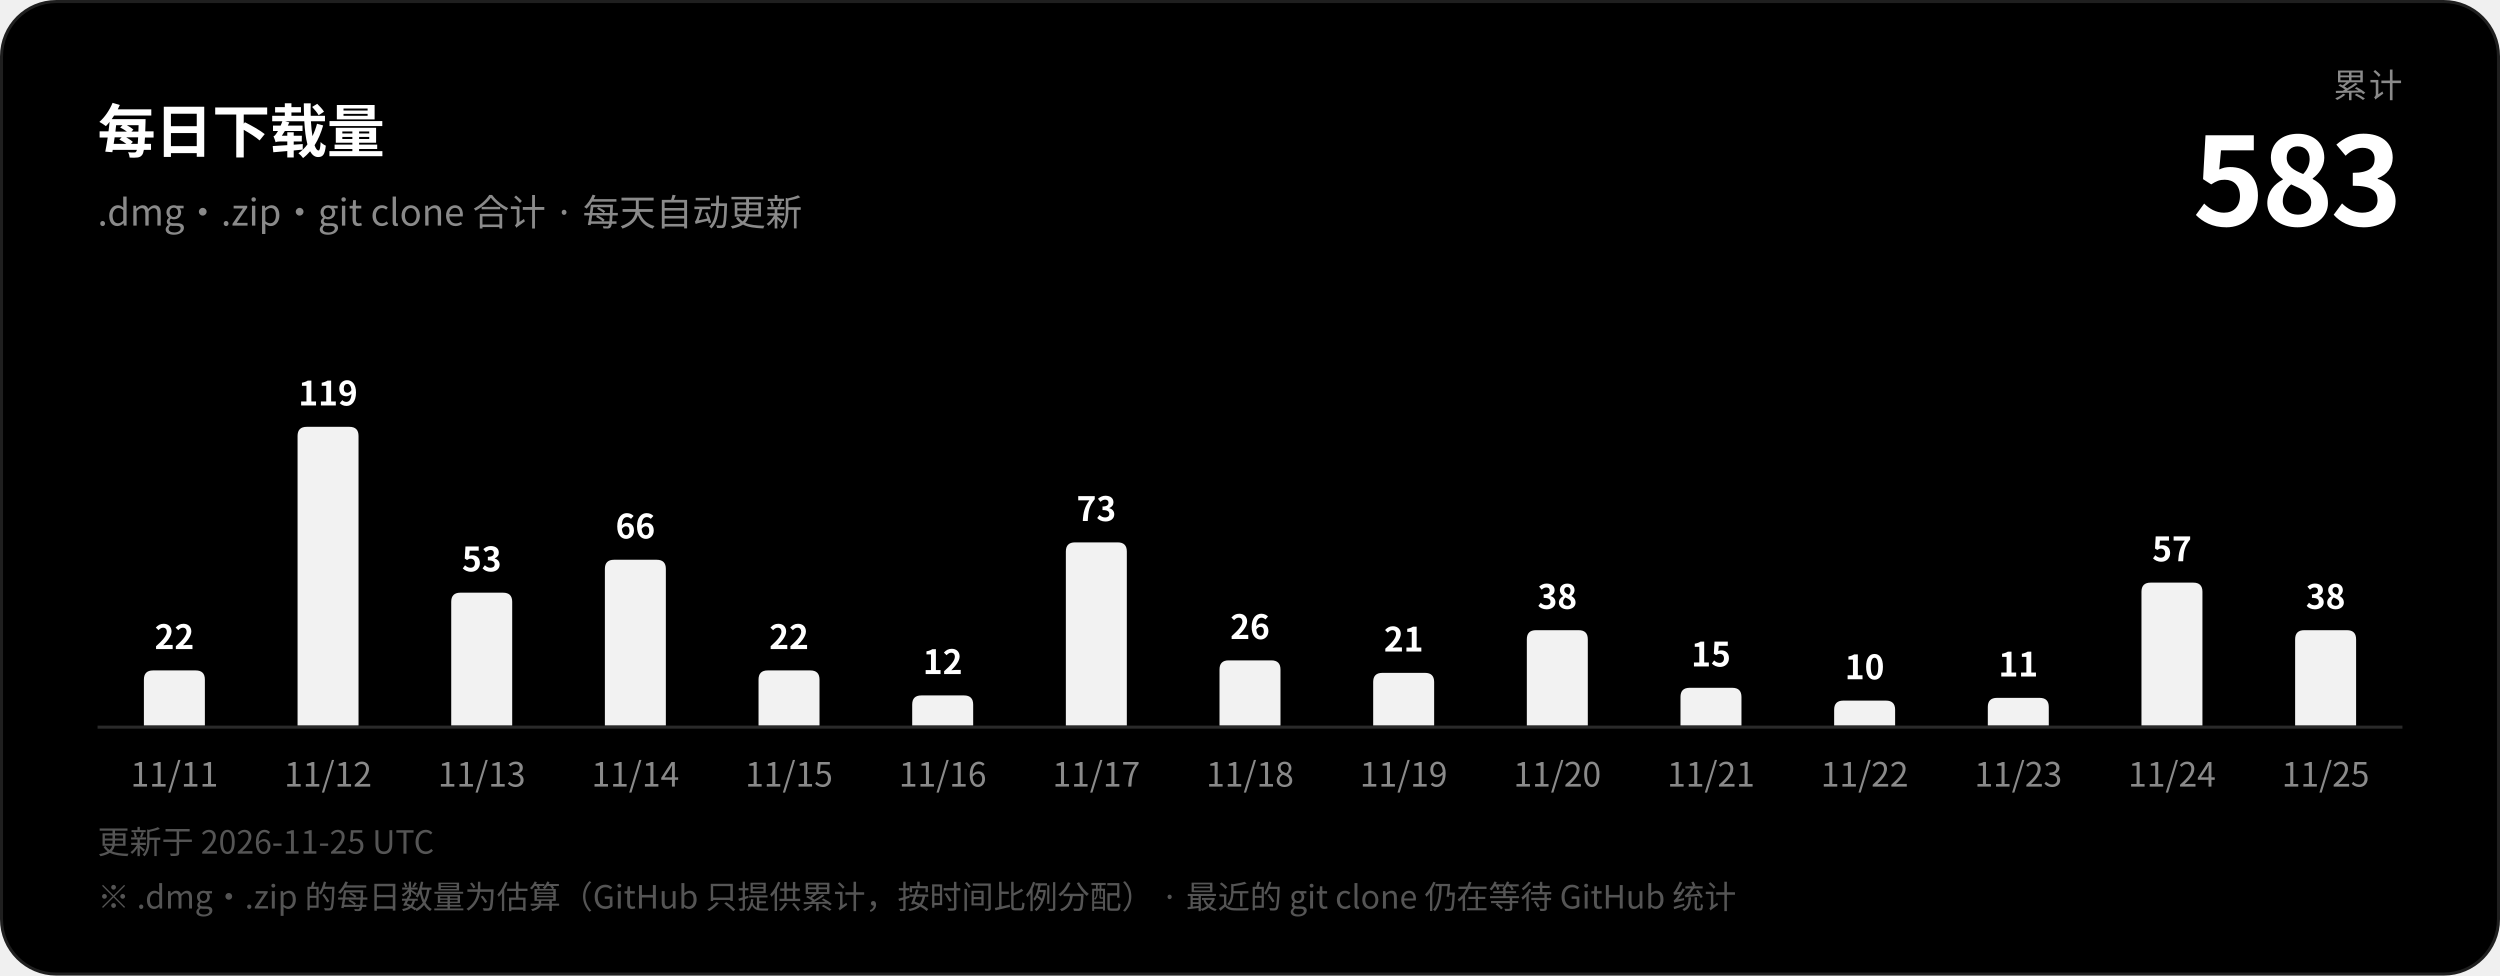
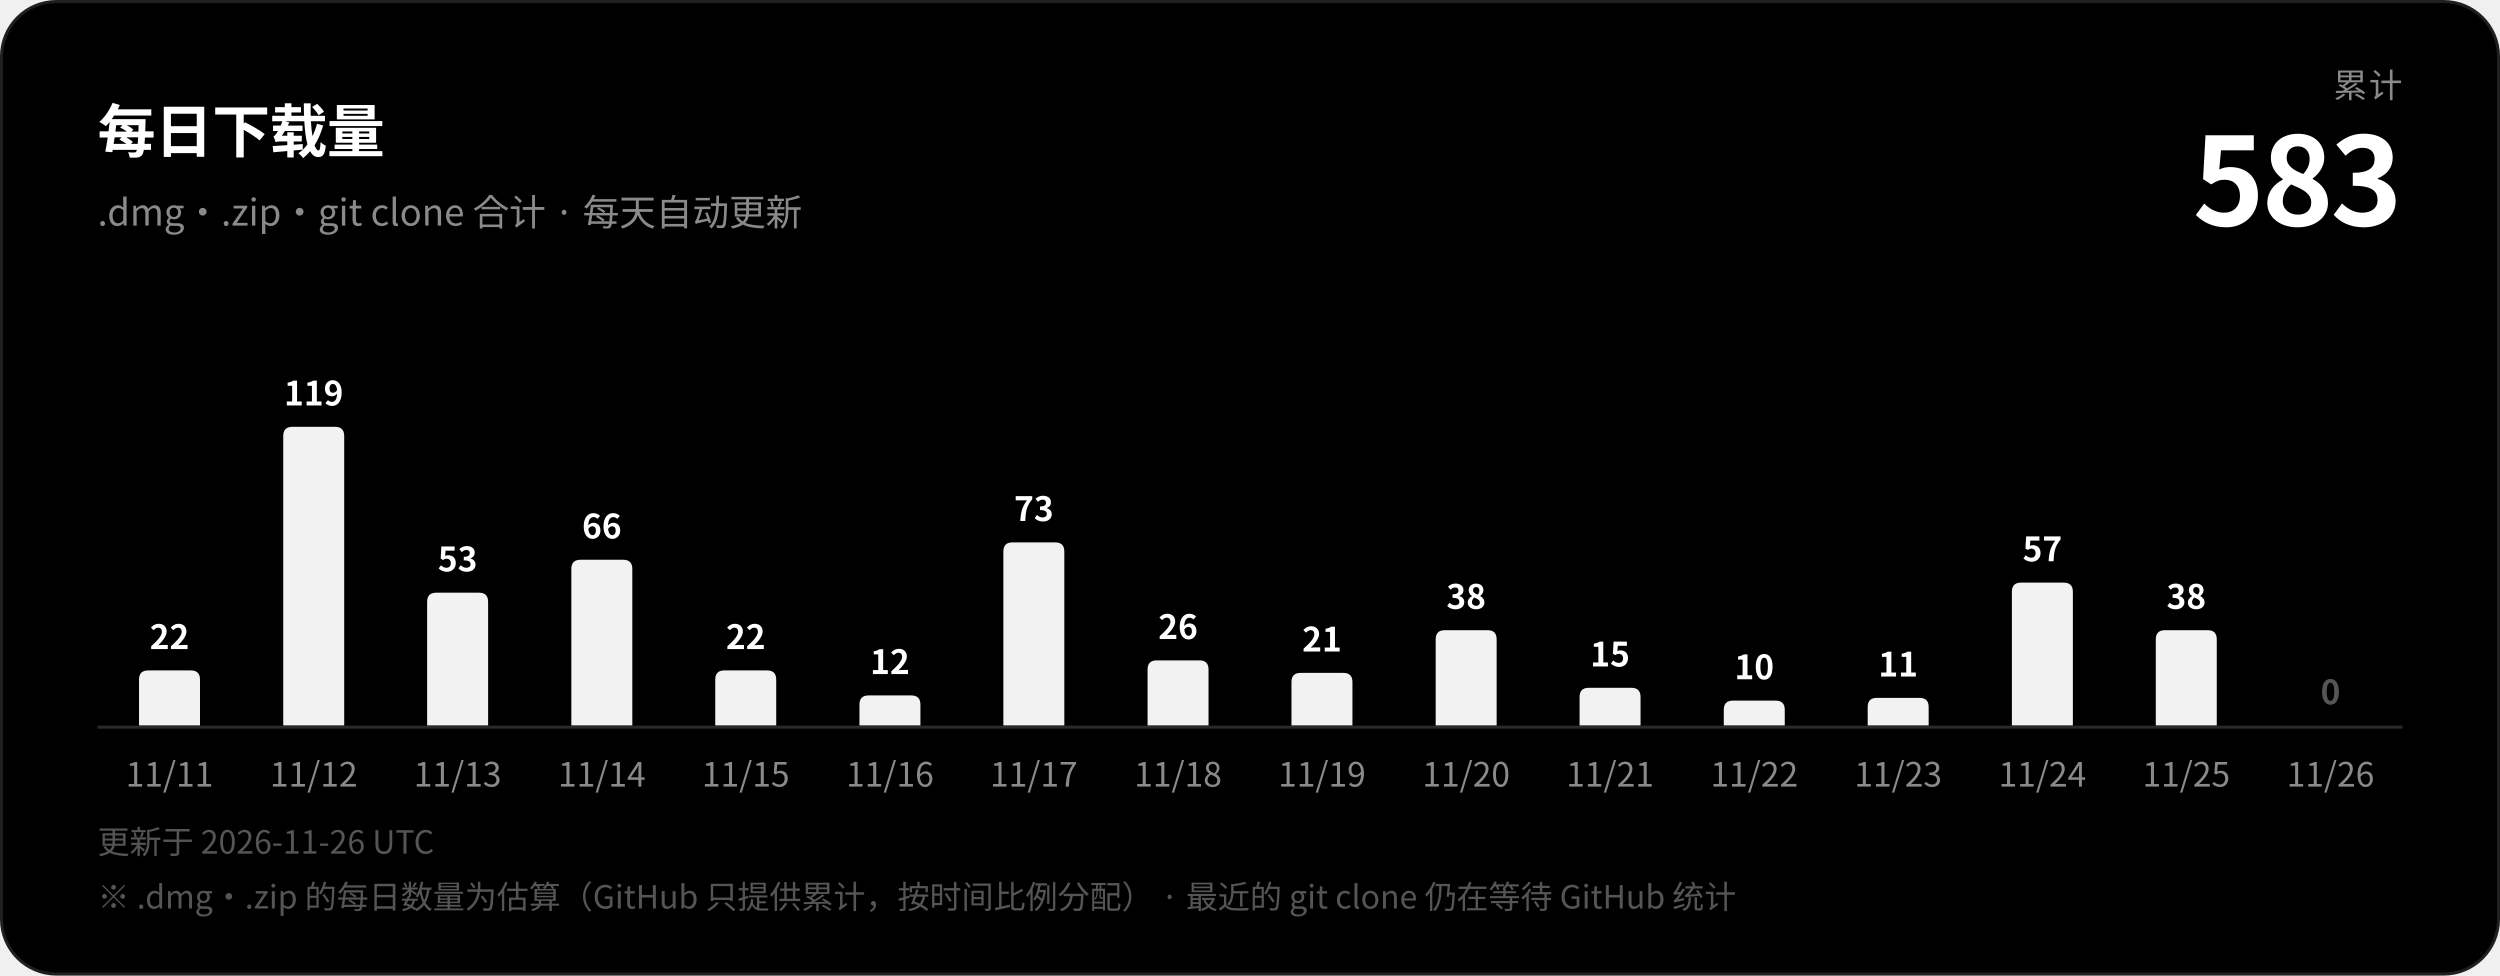
<svg xmlns="http://www.w3.org/2000/svg" width="820" height="320" viewBox="0 0 820 320" role="img" aria-label="每日下载量">
  <rect x="0.5" y="0.5" width="819" height="319" rx="18" fill="#000000" stroke="#1f1f1f" />
  <g font-family="-apple-system, BlinkMacSystemFont, 'SF Pro Display', 'Segoe UI', 'Hiragino Sans', 'Hiragino Kaku Gothic ProN', 'Noto Sans CJK JP', 'Noto Sans JP', 'PingFang SC', 'Microsoft YaHei', sans-serif" style="font-variant-numeric: tabular-nums">
    <text x="32" y="50" font-size="19" font-weight="600" fill="#ffffff" letter-spacing="-0.2">每日下载量</text>
    <text x="32" y="74" font-size="12" fill="#8a8a8a">.dmg・.zip・git clone 合计 · 每天自动更新</text>
    <text x="788" y="32" font-size="11" fill="#8a8a8a" text-anchor="end" letter-spacing="0.6">累计</text>
    <text x="788" y="74" font-size="40" font-weight="700" fill="#ffffff" text-anchor="end" letter-spacing="-1">583</text>
-     <path d="M47.2,238.0V222.9Q47.2,219.9 50.2,219.9H64.2Q67.2,219.9 67.2,222.9V238.0Z" fill="#f2f2f2" />
-     <text x="57.2" y="212.9" font-size="11" font-weight="600" fill="#ffffff" text-anchor="middle">22</text>
-     <text x="57.2" y="258" font-size="11" fill="#8a8a8a" text-anchor="middle">11/11</text>
-     <path d="M97.6,238.0V143.0Q97.6,140.0 100.6,140.0H114.6Q117.6,140.0 117.6,143.0V238.0Z" fill="#f2f2f2" />
-     <text x="107.6" y="133.0" font-size="11" font-weight="600" fill="#ffffff" text-anchor="middle">119</text>
-     <text x="107.6" y="258" font-size="11" fill="#8a8a8a" text-anchor="middle">11/12</text>
-     <path d="M148.0,238.0V197.4Q148.0,194.4 151.0,194.4H165.0Q168.0,194.4 168.0,197.4V238.0Z" fill="#f2f2f2" />
-     <text x="158.0" y="187.4" font-size="11" font-weight="600" fill="#ffffff" text-anchor="middle">53</text>
-     <text x="158.0" y="258" font-size="11" fill="#8a8a8a" text-anchor="middle">11/13</text>
-     <path d="M198.4,238.0V186.6Q198.4,183.6 201.4,183.6H215.4Q218.4,183.6 218.4,186.6V238.0Z" fill="#f2f2f2" />
-     <text x="208.4" y="176.6" font-size="11" font-weight="600" fill="#ffffff" text-anchor="middle">66</text>
-     <text x="208.4" y="258" font-size="11" fill="#8a8a8a" text-anchor="middle">11/14</text>
-     <path d="M248.8,238.0V222.9Q248.8,219.9 251.8,219.9H265.8Q268.8,219.9 268.8,222.9V238.0Z" fill="#f2f2f2" />
-     <text x="258.8" y="212.9" font-size="11" font-weight="600" fill="#ffffff" text-anchor="middle">22</text>
-     <text x="258.8" y="258" font-size="11" fill="#8a8a8a" text-anchor="middle">11/15</text>
-     <path d="M299.2,238.0V231.1Q299.2,228.1 302.2,228.1H316.2Q319.2,228.1 319.2,231.1V238.0Z" fill="#f2f2f2" />
-     <text x="309.2" y="221.1" font-size="11" font-weight="600" fill="#ffffff" text-anchor="middle">12</text>
-     <text x="309.2" y="258" font-size="11" fill="#8a8a8a" text-anchor="middle">11/16</text>
-     <path d="M349.6,238.0V180.9Q349.6,177.9 352.6,177.9H366.6Q369.6,177.9 369.6,180.9V238.0Z" fill="#f2f2f2" />
-     <text x="359.6" y="170.9" font-size="11" font-weight="600" fill="#ffffff" text-anchor="middle">73</text>
-     <text x="359.6" y="258" font-size="11" fill="#8a8a8a" text-anchor="middle">11/17</text>
-     <path d="M400.0,238.0V219.6Q400.0,216.6 403.0,216.6H417.0Q420.0,216.6 420.0,219.6V238.0Z" fill="#f2f2f2" />
-     <text x="410.0" y="209.6" font-size="11" font-weight="600" fill="#ffffff" text-anchor="middle">26</text>
-     <text x="410.0" y="258" font-size="11" fill="#8a8a8a" text-anchor="middle">11/18</text>
-     <path d="M450.4,238.0V223.7Q450.4,220.7 453.4,220.7H467.4Q470.4,220.7 470.4,223.7V238.0Z" fill="#f2f2f2" />
-     <text x="460.4" y="213.7" font-size="11" font-weight="600" fill="#ffffff" text-anchor="middle">21</text>
-     <text x="460.4" y="258" font-size="11" fill="#8a8a8a" text-anchor="middle">11/19</text>
-     <path d="M500.8,238.0V209.7Q500.8,206.7 503.8,206.7H517.8Q520.8,206.7 520.8,209.7V238.0Z" fill="#f2f2f2" />
-     <text x="510.8" y="199.7" font-size="11" font-weight="600" fill="#ffffff" text-anchor="middle">38</text>
-     <text x="510.8" y="258" font-size="11" fill="#8a8a8a" text-anchor="middle">11/20</text>
-     <path d="M551.2,238.0V228.6Q551.2,225.6 554.2,225.6H568.2Q571.2,225.6 571.2,228.6V238.0Z" fill="#f2f2f2" />
-     <text x="561.2" y="218.6" font-size="11" font-weight="600" fill="#ffffff" text-anchor="middle">15</text>
-     <text x="561.2" y="258" font-size="11" fill="#8a8a8a" text-anchor="middle">11/21</text>
-     <path d="M601.6,238.0V232.8Q601.6,229.8 604.6,229.8H618.6Q621.6,229.8 621.6,232.8V238.0Z" fill="#f2f2f2" />
-     <text x="611.6" y="222.8" font-size="11" font-weight="600" fill="#ffffff" text-anchor="middle">10</text>
-     <text x="611.6" y="258" font-size="11" fill="#8a8a8a" text-anchor="middle">11/22</text>
-     <path d="M652.0,238.0V231.9Q652.0,228.9 655.0,228.9H669.0Q672.0,228.9 672.0,231.9V238.0Z" fill="#f2f2f2" />
-     <text x="662.0" y="221.9" font-size="11" font-weight="600" fill="#ffffff" text-anchor="middle">11</text>
-     <text x="662.0" y="258" font-size="11" fill="#8a8a8a" text-anchor="middle">11/23</text>
-     <path d="M702.4,238.0V194.1Q702.4,191.1 705.4,191.1H719.4Q722.4,191.1 722.4,194.1V238.0Z" fill="#f2f2f2" />
-     <text x="712.4" y="184.1" font-size="11" font-weight="600" fill="#ffffff" text-anchor="middle">57</text>
-     <text x="712.4" y="258" font-size="11" fill="#8a8a8a" text-anchor="middle">11/24</text>
-     <path d="M752.8,238.0V209.7Q752.8,206.7 755.8,206.7H769.8Q772.8,206.7 772.8,209.7V238.0Z" fill="#f2f2f2" />
-     <text x="762.8" y="199.7" font-size="11" font-weight="600" fill="#ffffff" text-anchor="middle">38</text>
-     <text x="762.8" y="258" font-size="11" fill="#8a8a8a" text-anchor="middle">11/25</text>
+     <path d="M45.6,238.0V222.9Q45.6,219.9 48.6,219.9H62.6Q65.6,219.9 65.6,222.9V238.0Z" fill="#f2f2f2" />
+     <text x="55.6" y="212.9" font-size="11" font-weight="600" fill="#ffffff" text-anchor="middle">22</text>
+     <text x="55.6" y="258" font-size="11" fill="#8a8a8a" text-anchor="middle">11/11</text>
+     <path d="M92.9,238.0V143.0Q92.9,140.0 95.9,140.0H109.9Q112.9,140.0 112.9,143.0V238.0Z" fill="#f2f2f2" />
+     <text x="102.9" y="133.0" font-size="11" font-weight="600" fill="#ffffff" text-anchor="middle">119</text>
+     <text x="102.9" y="258" font-size="11" fill="#8a8a8a" text-anchor="middle">11/12</text>
+     <path d="M140.1,238.0V197.4Q140.1,194.4 143.1,194.4H157.1Q160.1,194.4 160.1,197.4V238.0Z" fill="#f2f2f2" />
+     <text x="150.1" y="187.4" font-size="11" font-weight="600" fill="#ffffff" text-anchor="middle">53</text>
+     <text x="150.1" y="258" font-size="11" fill="#8a8a8a" text-anchor="middle">11/13</text>
+     <path d="M187.4,238.0V186.6Q187.4,183.6 190.4,183.6H204.4Q207.4,183.6 207.4,186.6V238.0Z" fill="#f2f2f2" />
+     <text x="197.4" y="176.6" font-size="11" font-weight="600" fill="#ffffff" text-anchor="middle">66</text>
+     <text x="197.4" y="258" font-size="11" fill="#8a8a8a" text-anchor="middle">11/14</text>
+     <path d="M234.6,238.0V222.9Q234.6,219.9 237.6,219.9H251.6Q254.6,219.9 254.6,222.9V238.0Z" fill="#f2f2f2" />
+     <text x="244.6" y="212.9" font-size="11" font-weight="600" fill="#ffffff" text-anchor="middle">22</text>
+     <text x="244.6" y="258" font-size="11" fill="#8a8a8a" text-anchor="middle">11/15</text>
+     <path d="M281.9,238.0V231.1Q281.9,228.1 284.9,228.1H298.9Q301.9,228.1 301.9,231.1V238.0Z" fill="#f2f2f2" />
+     <text x="291.9" y="221.1" font-size="11" font-weight="600" fill="#ffffff" text-anchor="middle">12</text>
+     <text x="291.9" y="258" font-size="11" fill="#8a8a8a" text-anchor="middle">11/16</text>
+     <path d="M329.1,238.0V180.9Q329.1,177.9 332.1,177.9H346.1Q349.1,177.9 349.1,180.9V238.0Z" fill="#f2f2f2" />
+     <text x="339.1" y="170.9" font-size="11" font-weight="600" fill="#ffffff" text-anchor="middle">73</text>
+     <text x="339.1" y="258" font-size="11" fill="#8a8a8a" text-anchor="middle">11/17</text>
+     <path d="M376.4,238.0V219.6Q376.4,216.6 379.4,216.6H393.4Q396.4,216.6 396.4,219.6V238.0Z" fill="#f2f2f2" />
+     <text x="386.4" y="209.6" font-size="11" font-weight="600" fill="#ffffff" text-anchor="middle">26</text>
+     <text x="386.4" y="258" font-size="11" fill="#8a8a8a" text-anchor="middle">11/18</text>
+     <path d="M423.6,238.0V223.7Q423.6,220.7 426.6,220.7H440.6Q443.6,220.7 443.6,223.7V238.0Z" fill="#f2f2f2" />
+     <text x="433.6" y="213.7" font-size="11" font-weight="600" fill="#ffffff" text-anchor="middle">21</text>
+     <text x="433.6" y="258" font-size="11" fill="#8a8a8a" text-anchor="middle">11/19</text>
+     <path d="M470.9,238.0V209.7Q470.9,206.7 473.9,206.7H487.9Q490.9,206.7 490.9,209.7V238.0Z" fill="#f2f2f2" />
+     <text x="480.9" y="199.7" font-size="11" font-weight="600" fill="#ffffff" text-anchor="middle">38</text>
+     <text x="480.9" y="258" font-size="11" fill="#8a8a8a" text-anchor="middle">11/20</text>
+     <path d="M518.1,238.0V228.6Q518.1,225.6 521.1,225.6H535.1Q538.1,225.6 538.1,228.6V238.0Z" fill="#f2f2f2" />
+     <text x="528.1" y="218.6" font-size="11" font-weight="600" fill="#ffffff" text-anchor="middle">15</text>
+     <text x="528.1" y="258" font-size="11" fill="#8a8a8a" text-anchor="middle">11/21</text>
+     <path d="M565.4,238.0V232.8Q565.4,229.8 568.4,229.8H582.4Q585.4,229.8 585.4,232.8V238.0Z" fill="#f2f2f2" />
+     <text x="575.4" y="222.8" font-size="11" font-weight="600" fill="#ffffff" text-anchor="middle">10</text>
+     <text x="575.4" y="258" font-size="11" fill="#8a8a8a" text-anchor="middle">11/22</text>
+     <path d="M612.6,238.0V231.9Q612.6,228.9 615.6,228.9H629.6Q632.6,228.9 632.6,231.9V238.0Z" fill="#f2f2f2" />
+     <text x="622.6" y="221.9" font-size="11" font-weight="600" fill="#ffffff" text-anchor="middle">11</text>
+     <text x="622.6" y="258" font-size="11" fill="#8a8a8a" text-anchor="middle">11/23</text>
+     <path d="M659.9,238.0V194.1Q659.9,191.1 662.9,191.1H676.9Q679.9,191.1 679.9,194.1V238.0Z" fill="#f2f2f2" />
+     <text x="669.9" y="184.1" font-size="11" font-weight="600" fill="#ffffff" text-anchor="middle">57</text>
+     <text x="669.9" y="258" font-size="11" fill="#8a8a8a" text-anchor="middle">11/24</text>
+     <path d="M707.1,238.0V209.7Q707.1,206.7 710.1,206.7H724.1Q727.1,206.7 727.1,209.7V238.0Z" fill="#f2f2f2" />
+     <text x="717.1" y="199.7" font-size="11" font-weight="600" fill="#ffffff" text-anchor="middle">38</text>
+     <text x="717.1" y="258" font-size="11" fill="#8a8a8a" text-anchor="middle">11/25</text>
+     <text x="764.4" y="231.0" font-size="11" font-weight="600" fill="#555555" text-anchor="middle">0</text>
+     <text x="764.4" y="258" font-size="11" fill="#8a8a8a" text-anchor="middle">11/26</text>
    <line x1="32" y1="238.5" x2="788" y2="238.5" stroke="#2a2a2a" stroke-width="1" />
-     <text x="32" y="280" font-size="10.5" fill="#555555">更新于 2026-11-25 UTC</text>
+     <text x="32" y="280" font-size="10.5" fill="#555555">更新于 2026-11-26 UTC</text>
    <text x="32" y="298" font-size="10.5" fill="#555555">※ .dmg・.zip 的每日数量为估算（GitHub 只提供累计，按时间比例分配） · 最近的 git clone 仍在等待 GitHub 统计</text>
  </g>
</svg>
